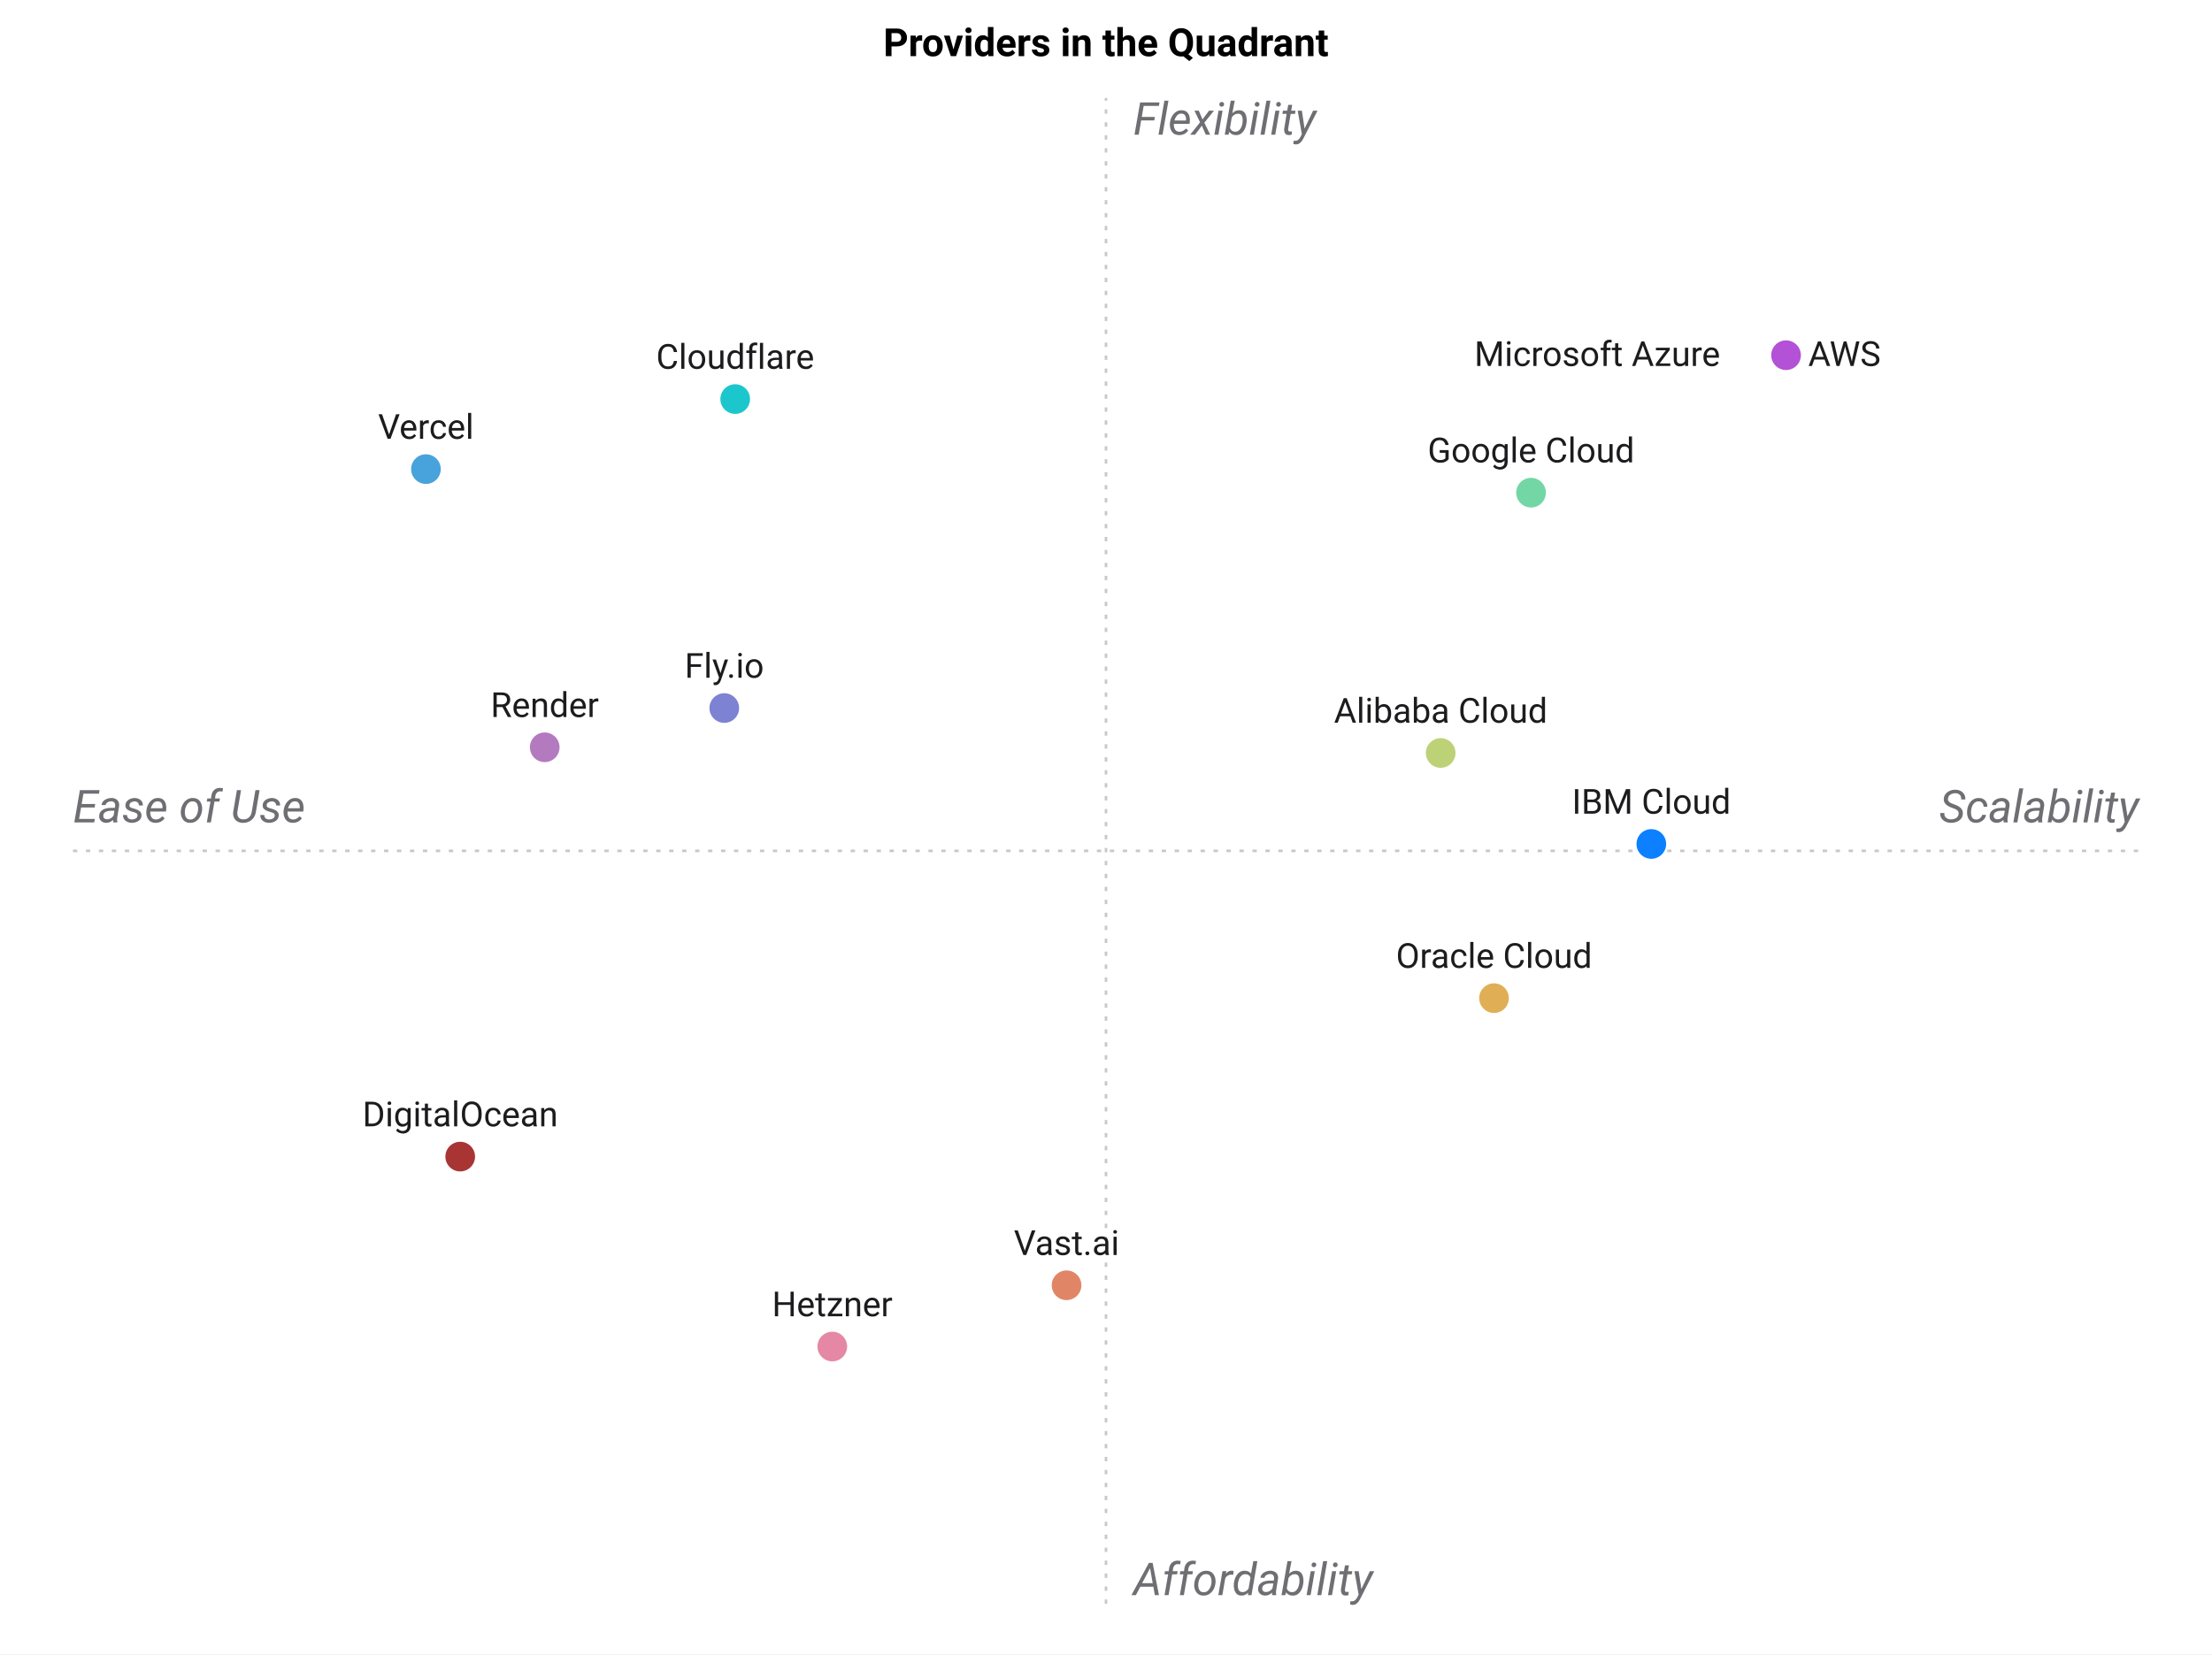
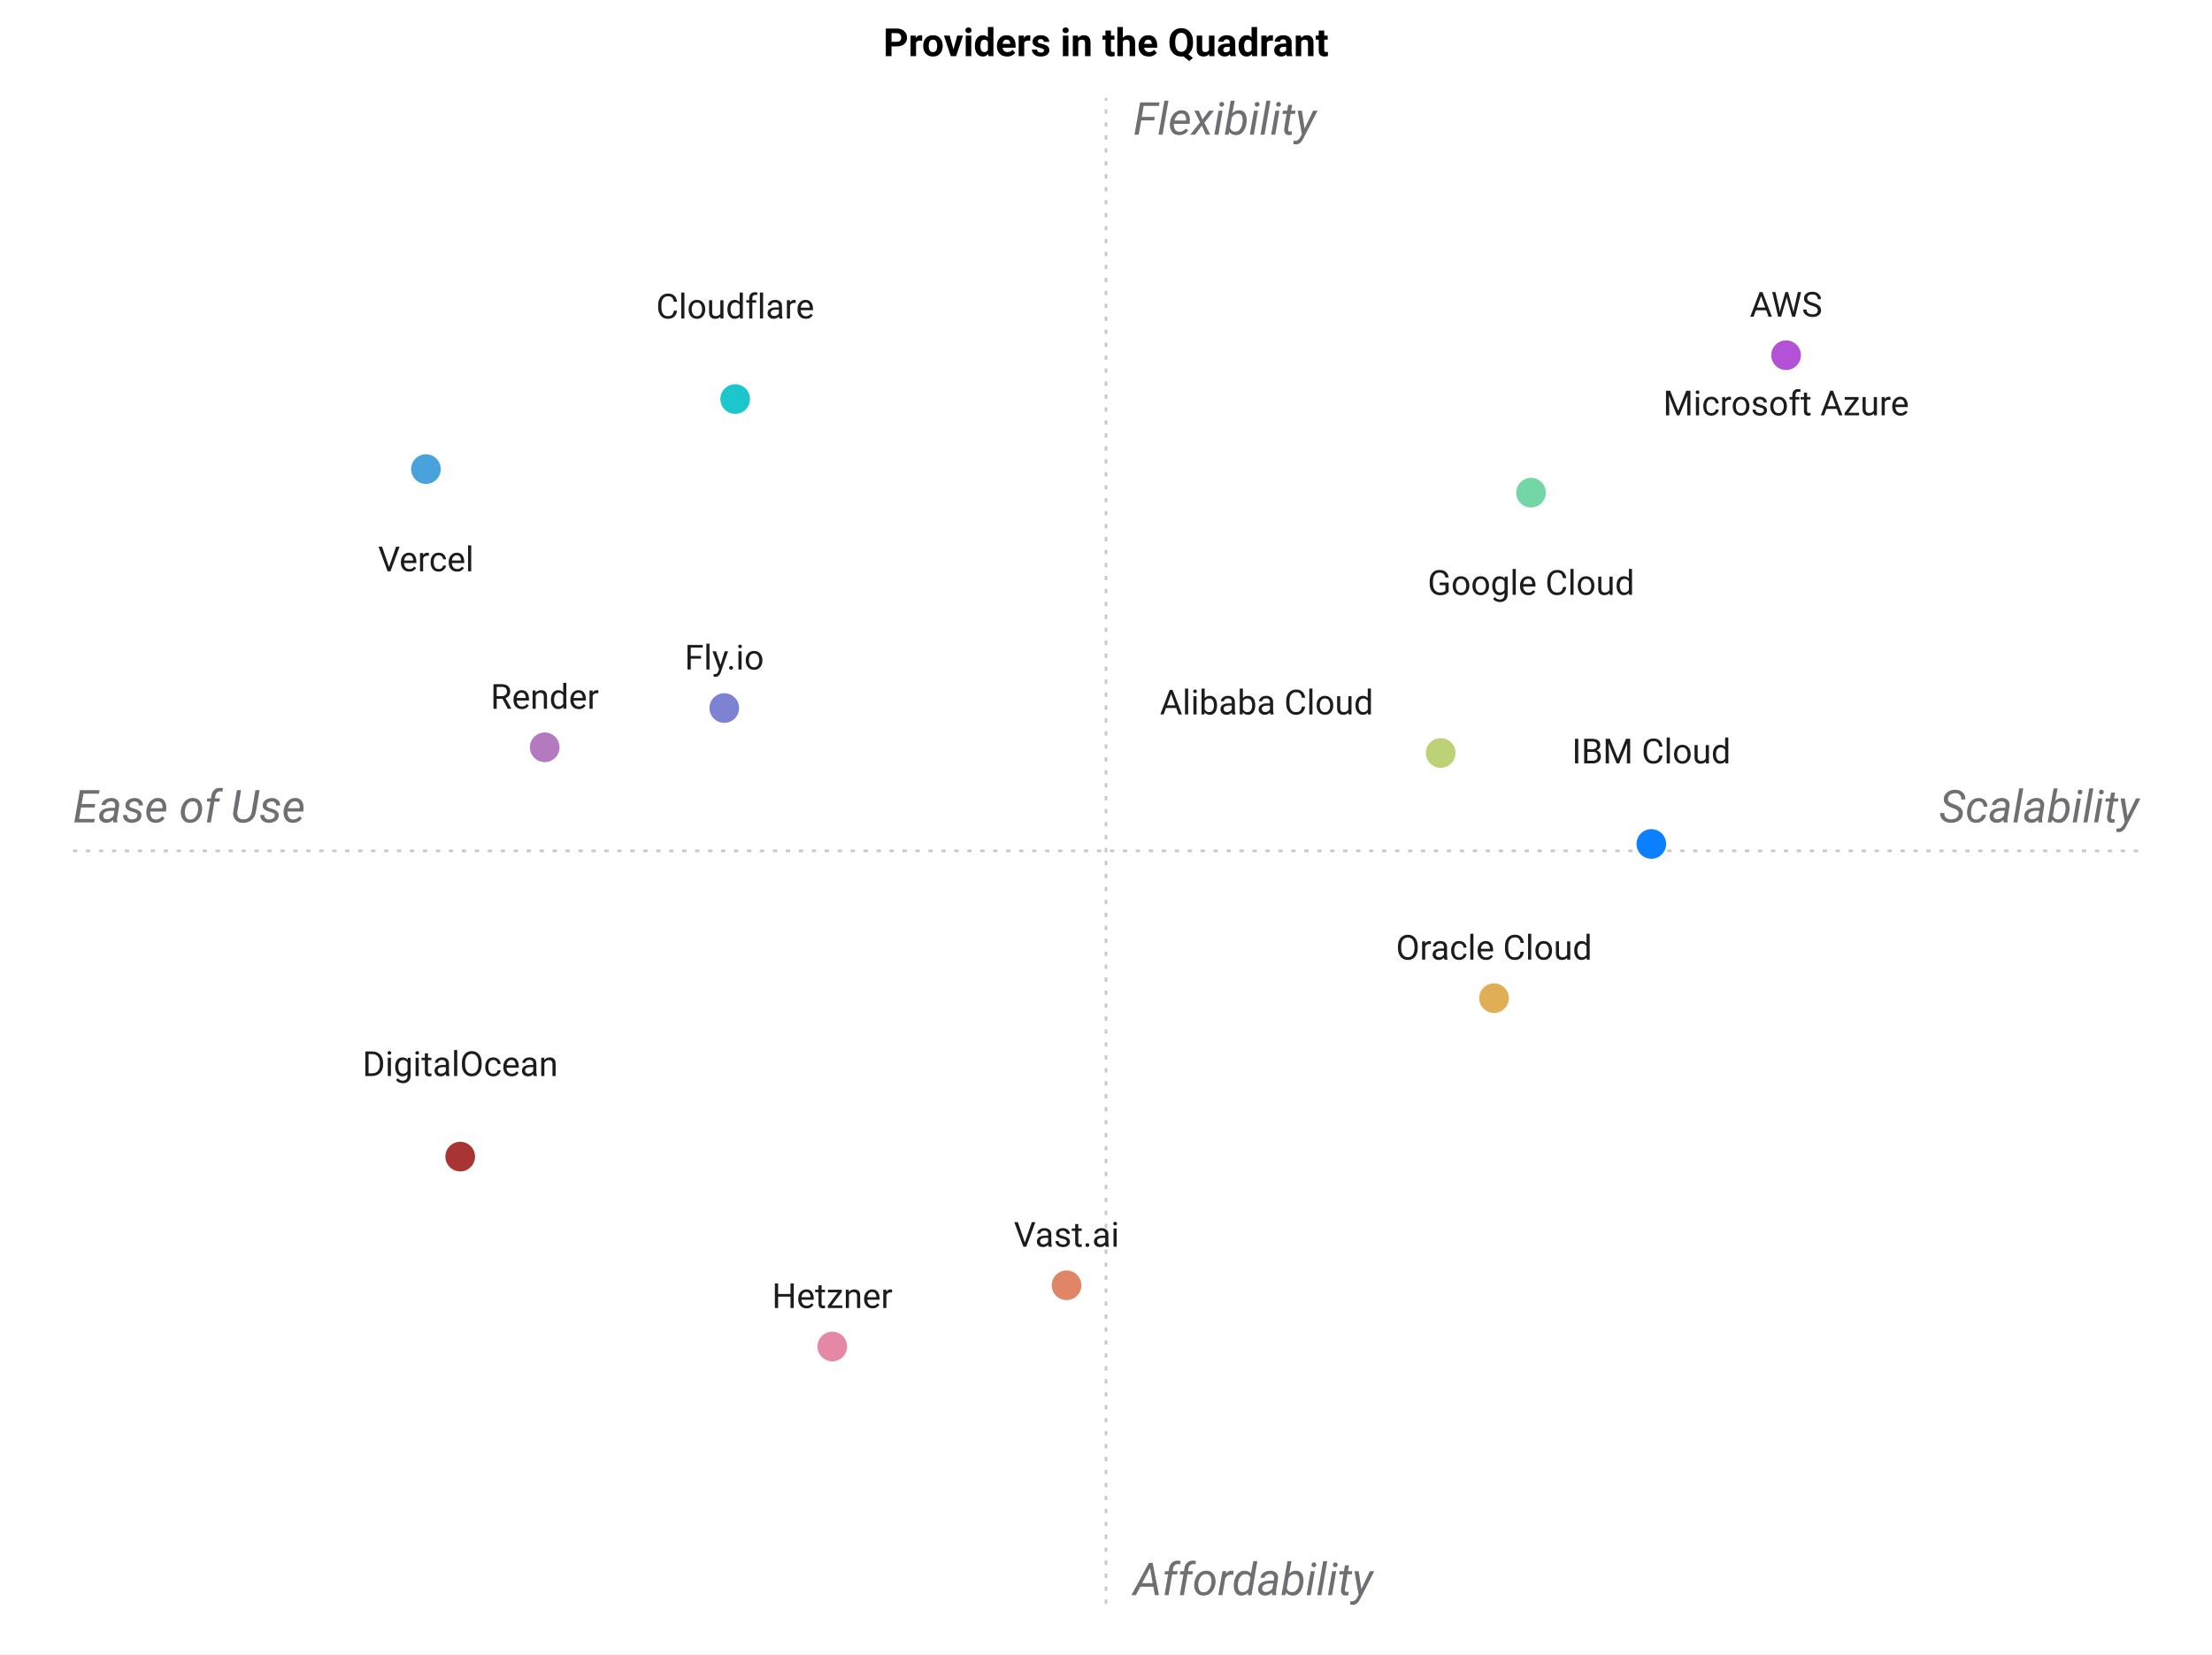
<svg xmlns="http://www.w3.org/2000/svg" version="1.1" class="marks" width="1024" height="766" viewBox="0 0 1024 766">
  <rect width="1024" height="766" fill="white" />
  <g fill="none" stroke-miterlimit="10" transform="translate(12,34)">
    <g class="mark-group role-frame root" role="graphics-object" aria-roledescription="group mark container">
      <g transform="translate(0,0)">
        <path class="background" aria-hidden="true" d="M0,0h1000v720h-1000Z" />
        <g>
          <g class="mark-group role-axis">
            <g transform="translate(0.5,720.5)">
              <path class="background" aria-hidden="true" d="M0,0h0v0h0Z" pointer-events="none" />
              <g />
              <path class="foreground" aria-hidden="true" d="" pointer-events="none" display="none" />
            </g>
          </g>
          <g class="mark-group role-axis">
            <g transform="translate(0.5,0.5)">
              <path class="background" aria-hidden="true" d="M0,0h0v0h0Z" pointer-events="none" />
              <g />
              <path class="foreground" aria-hidden="true" d="" pointer-events="none" display="none" />
            </g>
          </g>
          <g class="mark-rule role-mark layer_0_marks" role="graphics-symbol" aria-roledescription="rule mark container">
            <line transform="translate(21.78877,360)" x2="956.422" y2="0" stroke="#C7C7CC" stroke-width="1.2" stroke-dasharray="2,4" />
          </g>
          <g class="mark-rule role-mark layer_1_marks" role="graphics-symbol" aria-roledescription="rule mark container">
            <line transform="translate(500,708.6429)" x2="0" y2="-697.286" stroke="#C7C7CC" stroke-width="1.2" stroke-dasharray="2,4" />
          </g>
          <g class="mark-text role-mark layer_2_marks" role="graphics-object" aria-roledescription="text mark container">
            <text aria-label="x: 3.3474786306; y: 0.102009480998; t: Scalability" role="graphics-symbol" aria-roledescription="text mark" text-anchor="end" transform="translate(978.2112,346.8191)" font-family="Roboto, -apple-system, Helvetica, Arial, sans-serif" font-size="21px" font-style="italic" fill="#6E6E73">Scalability</text>
          </g>
          <g class="mark-text role-mark layer_3_marks" role="graphics-object" aria-roledescription="text mark container">
            <text aria-label="x: −3.3474786306; y: 0.102009480998; t: Ease of Use" role="graphics-symbol" aria-roledescription="text mark" text-anchor="start" transform="translate(21.78877,346.8191)" font-family="Roboto, -apple-system, Helvetica, Arial, sans-serif" font-size="21px" font-style="italic" fill="#6E6E73">Ease of Use</text>
          </g>
          <g class="mark-text role-mark layer_4_marks" role="graphics-object" aria-roledescription="text mark container">
            <text aria-label="x: 0.0881495360264; y: 3.87381004089; t: Flexibility" role="graphics-symbol" aria-roledescription="text mark" text-anchor="start" transform="translate(512.5928,28.3571)" font-family="Roboto, -apple-system, Helvetica, Arial, sans-serif" font-size="21px" font-style="italic" fill="#6E6E73">Flexibility</text>
          </g>
          <g class="mark-text role-mark layer_5_marks" role="graphics-object" aria-roledescription="text mark container">
            <text aria-label="x: 0.0881495360264; y: −3.87381004089; t: Affordability" role="graphics-symbol" aria-roledescription="text mark" text-anchor="start" transform="translate(512.5928,704.6429)" font-family="Roboto, -apple-system, Helvetica, Arial, sans-serif" font-size="21px" font-style="italic" fill="#6E6E73">Affordability</text>
          </g>
          <g class="mark-symbol role-mark layer_6_marks" role="graphics-object" aria-roledescription="symbol mark container">
            <path aria-label="axis1: 2.20373840066; axis2: 2.55023702494; name: AWS; role: best" role="graphics-symbol" aria-roledescription="point" transform="translate(814.8198,130.4787)" d="M7.365,0A7.365,7.365,0,1,1,-7.365,0A7.365,7.365,0,1,1,7.365,0" fill="#FF3B30" stroke="white" stroke-width="1" opacity="0.95" />
            <path aria-label="axis1: 1.37734228257; axis2: 1.84297765368; name: Google Cloud; role: competitor" role="graphics-symbol" aria-roledescription="point" transform="translate(696.7632,194.132)" d="M7.365,0A7.365,7.365,0,1,1,-7.365,0A7.365,7.365,0,1,1,7.365,0" fill="#6BD5A0" stroke="white" stroke-width="1" opacity="0.95" />
            <path aria-label="axis1: 2.20373840066; axis2: 2.55023702494; name: Microsoft Azure; role: top" role="graphics-symbol" aria-roledescription="point" transform="translate(814.8198,130.4787)" d="M7.365,0A7.365,7.365,0,1,1,-7.365,0A7.365,7.365,0,1,1,7.365,0" fill="#AF52DE" stroke="white" stroke-width="1" opacity="0.95" />
            <path aria-label="axis1: 1.25739762463; axis2: −0.757832241437; name: Oracle Cloud; role: competitor" role="graphics-symbol" aria-roledescription="point" transform="translate(679.6282,428.2049)" d="M7.365,0A7.365,7.365,0,1,1,-7.365,0A7.365,7.365,0,1,1,7.365,0" fill="#DEAB4D" stroke="white" stroke-width="1" opacity="0.95" />
            <path aria-label="axis1: 1.76712601556; axis2: 0.0355304722544; name: IBM Cloud; role: right" role="graphics-symbol" aria-roledescription="point" transform="translate(752.4466,356.8023)" d="M7.365,0A7.365,7.365,0,1,1,-7.365,0A7.365,7.365,0,1,1,7.365,0" fill="#007AFF" stroke="white" stroke-width="1" opacity="0.95" />
            <path aria-label="axis1: 1.08453647724; axis2: 0.503639815059; name: Alibaba Cloud; role: competitor" role="graphics-symbol" aria-roledescription="point" transform="translate(654.9338,314.6724)" d="M7.365,0A7.365,7.365,0,1,1,-7.365,0A7.365,7.365,0,1,1,7.365,0" fill="#BAD070" stroke="white" stroke-width="1" opacity="0.95" />
            <path aria-label="axis1: −2.09267454863; axis2: −1.57301431066; name: DigitalOcean; role: worst" role="graphics-symbol" aria-roledescription="point" transform="translate(201.0465,501.5713)" d="M7.365,0A7.365,7.365,0,1,1,-7.365,0A7.365,7.365,0,1,1,7.365,0" fill="#A52A2A" stroke="white" stroke-width="1" opacity="0.95" />
            <path aria-label="axis1: −1.20161807245; axis2: 2.32456698356; name: Cloudflare; role: competitor" role="graphics-symbol" aria-roledescription="point" transform="translate(328.3403,150.789)" d="M7.365,0A7.365,7.365,0,1,1,-7.365,0A7.365,7.365,0,1,1,7.365,0" fill="#10C4CB" stroke="white" stroke-width="1" opacity="0.95" />
            <path aria-label="axis1: −2.20373840066; axis2: 1.96418662183; name: Vercel; role: competitor" role="graphics-symbol" aria-roledescription="point" transform="translate(185.1802,183.2232)" d="M7.365,0A7.365,7.365,0,1,1,-7.365,0A7.365,7.365,0,1,1,7.365,0" fill="#3F9EDA" stroke="white" stroke-width="1" opacity="0.95" />
            <path aria-label="axis1: −0.886945092191; axis2: −2.55023702494; name: Hetzner; role: competitor" role="graphics-symbol" aria-roledescription="point" transform="translate(373.2936,589.5213)" d="M7.365,0A7.365,7.365,0,1,1,-7.365,0A7.365,7.365,0,1,1,7.365,0" fill="#E482A1" stroke="white" stroke-width="1" opacity="0.95" />
            <path aria-label="axis1: −1.23693981361; axis2: 0.734849351106; name: Fly.io; role: competitor" role="graphics-symbol" aria-roledescription="point" transform="translate(323.2943,293.8636)" d="M7.365,0A7.365,7.365,0,1,1,-7.365,0A7.365,7.365,0,1,1,7.365,0" fill="#787CD0" stroke="white" stroke-width="1" opacity="0.95" />
            <path aria-label="axis1: −1.81881912059; axis2: 0.532890718784; name: Render; role: competitor" role="graphics-symbol" aria-roledescription="point" transform="translate(240.1687,312.0398)" d="M7.365,0A7.365,7.365,0,1,1,-7.365,0A7.365,7.365,0,1,1,7.365,0" fill="#AF73BD" stroke="white" stroke-width="1" opacity="0.95" />
            <path aria-label="axis1: −0.12782826664; axis2: −2.23508022818; name: Vast.ai; role: competitor" role="graphics-symbol" aria-roledescription="point" transform="translate(481.7388,561.1572)" d="M7.365,0A7.365,7.365,0,1,1,-7.365,0A7.365,7.365,0,1,1,7.365,0" fill="#DE805F" stroke="white" stroke-width="1" opacity="0.95" />
          </g>
          <g class="mark-text role-mark layer_7_marks" role="graphics-object" aria-roledescription="text mark container">
-             <text aria-label="labelx: 2.39289751058; labely: 2.55023702494; label: AWS" role="graphics-symbol" aria-roledescription="text mark" text-anchor="middle" transform="translate(841.8425,135.4787)" font-family="Roboto, -apple-system, Helvetica, Arial, sans-serif" font-size="16px" fill="#1C1C1E">AWS</text>
-             <text aria-label="labelx: 1.37734228257; labely: 2.05433998892; label: Google Cloud" role="graphics-symbol" aria-roledescription="text mark" text-anchor="middle" transform="translate(696.7632,180.1094)" font-family="Roboto, -apple-system, Helvetica, Arial, sans-serif" font-size="16px" fill="#1C1C1E">Google Cloud</text>
-             <text aria-label="labelx: 1.59193164867; labely: 2.55023702494; label: Microsoft Azure" role="graphics-symbol" aria-roledescription="text mark" text-anchor="middle" transform="translate(727.4188,135.4787)" font-family="Roboto, -apple-system, Helvetica, Arial, sans-serif" font-size="16px" fill="#1C1C1E">Microsoft Azure</text>
-             <text aria-label="labelx: 1.25739762463; labely: −0.546469906202; label: Oracle Cloud" role="graphics-symbol" aria-roledescription="text mark" text-anchor="middle" transform="translate(679.6282,414.1823)" font-family="Roboto, -apple-system, Helvetica, Arial, sans-serif" font-size="16px" fill="#1C1C1E">Oracle Cloud</text>
-             <text aria-label="labelx: 1.76712601556; labely: 0.246892807489; label: IBM Cloud" role="graphics-symbol" aria-roledescription="text mark" text-anchor="middle" transform="translate(752.4466,342.7796)" font-family="Roboto, -apple-system, Helvetica, Arial, sans-serif" font-size="16px" fill="#1C1C1E">IBM Cloud</text>
-             <text aria-label="labelx: 1.08453647724; labely: 0.715002150294; label: Alibaba Cloud" role="graphics-symbol" aria-roledescription="text mark" text-anchor="middle" transform="translate(654.9338,300.6498)" font-family="Roboto, -apple-system, Helvetica, Arial, sans-serif" font-size="16px" fill="#1C1C1E">Alibaba Cloud</text>
-             <text aria-label="labelx: −2.09267454863; labely: −1.36165197542; label: DigitalOcean" role="graphics-symbol" aria-roledescription="text mark" text-anchor="middle" transform="translate(201.0465,487.5487)" font-family="Roboto, -apple-system, Helvetica, Arial, sans-serif" font-size="16px" fill="#1C1C1E">DigitalOcean</text>
-             <text aria-label="labelx: −1.20161807245; labely: 2.5359293188; label: Cloudflare" role="graphics-symbol" aria-roledescription="text mark" text-anchor="middle" transform="translate(328.3403,136.7664)" font-family="Roboto, -apple-system, Helvetica, Arial, sans-serif" font-size="16px" fill="#1C1C1E">Cloudflare</text>
-             <text aria-label="labelx: −2.20373840066; labely: 2.17554895706; label: Vercel" role="graphics-symbol" aria-roledescription="text mark" text-anchor="middle" transform="translate(185.1802,169.2006)" font-family="Roboto, -apple-system, Helvetica, Arial, sans-serif" font-size="16px" fill="#1C1C1E">Vercel</text>
-             <text aria-label="labelx: −0.886945092191; labely: −2.33887468971; label: Hetzner" role="graphics-symbol" aria-roledescription="text mark" text-anchor="middle" transform="translate(373.2936,575.4987)" font-family="Roboto, -apple-system, Helvetica, Arial, sans-serif" font-size="16px" fill="#1C1C1E">Hetzner</text>
-             <text aria-label="labelx: −1.23693981361; labely: 0.946211686341; label: Fly.io" role="graphics-symbol" aria-roledescription="text mark" text-anchor="middle" transform="translate(323.2943,279.8409)" font-family="Roboto, -apple-system, Helvetica, Arial, sans-serif" font-size="16px" fill="#1C1C1E">Fly.io</text>
-             <text aria-label="labelx: −1.81881912059; labely: 0.744253054019; label: Render" role="graphics-symbol" aria-roledescription="text mark" text-anchor="middle" transform="translate(240.1687,298.0172)" font-family="Roboto, -apple-system, Helvetica, Arial, sans-serif" font-size="16px" fill="#1C1C1E">Render</text>
-             <text aria-label="labelx: −0.12782826664; labely: −2.02371789295; label: Vast.ai" role="graphics-symbol" aria-roledescription="text mark" text-anchor="middle" transform="translate(481.7388,547.1346)" font-family="Roboto, -apple-system, Helvetica, Arial, sans-serif" font-size="16px" fill="#1C1C1E">Vast.ai</text>
+             <text aria-label="labelx: 2.20373840066; labely: 2.80405272042; label: AWS" role="graphics-symbol" aria-roledescription="text mark" text-anchor="middle" transform="translate(814.8198,112.6353)" font-family="Roboto, -apple-system, Helvetica, Arial, sans-serif" font-size="16px" fill="#1C1C1E">AWS</text>
+             <text aria-label="labelx: 1.37734228257; labely: 1.37279448009; label: Google Cloud" role="graphics-symbol" aria-roledescription="text mark" text-anchor="middle" transform="translate(696.7632,241.4485)" font-family="Roboto, -apple-system, Helvetica, Arial, sans-serif" font-size="16px" fill="#1C1C1E">Google Cloud</text>
+             <text aria-label="labelx: 2.20373840066; labely: 2.29642132946; label: Microsoft Azure" role="graphics-symbol" aria-roledescription="text mark" text-anchor="middle" transform="translate(814.8198,158.3221)" font-family="Roboto, -apple-system, Helvetica, Arial, sans-serif" font-size="16px" fill="#1C1C1E">Microsoft Azure</text>
+             <text aria-label="labelx: 1.25739762463; labely: −0.504016545954; label: Oracle Cloud" role="graphics-symbol" aria-roledescription="text mark" text-anchor="middle" transform="translate(679.6282,410.3615)" font-family="Roboto, -apple-system, Helvetica, Arial, sans-serif" font-size="16px" fill="#1C1C1E">Oracle Cloud</text>
+             <text aria-label="labelx: 1.76712601556; labely: 0.505713645853; label: IBM Cloud" role="graphics-symbol" aria-roledescription="text mark" text-anchor="middle" transform="translate(752.4466,319.4858)" font-family="Roboto, -apple-system, Helvetica, Arial, sans-serif" font-size="16px" fill="#1C1C1E">IBM Cloud</text>
+             <text aria-label="labelx: 0.520399035454; labely: 0.757455510542; label: Alibaba Cloud" role="graphics-symbol" aria-roledescription="text mark" text-anchor="middle" transform="translate(574.3427,296.829)" font-family="Roboto, -apple-system, Helvetica, Arial, sans-serif" font-size="16px" fill="#1C1C1E">Alibaba Cloud</text>
+             <text aria-label="labelx: −2.09267454863; labely: −1.10283113706; label: DigitalOcean" role="graphics-symbol" aria-roledescription="text mark" text-anchor="middle" transform="translate(201.0465,464.2548)" font-family="Roboto, -apple-system, Helvetica, Arial, sans-serif" font-size="16px" fill="#1C1C1E">DigitalOcean</text>
+             <text aria-label="labelx: −1.20161807245; labely: 2.79475015716; label: Cloudflare" role="graphics-symbol" aria-roledescription="text mark" text-anchor="middle" transform="translate(328.3403,113.4725)" font-family="Roboto, -apple-system, Helvetica, Arial, sans-serif" font-size="16px" fill="#1C1C1E">Cloudflare</text>
+             <text aria-label="labelx: −2.20373840066; labely: 1.49400344823; label: Vercel" role="graphics-symbol" aria-roledescription="text mark" text-anchor="middle" transform="translate(185.1802,230.5397)" font-family="Roboto, -apple-system, Helvetica, Arial, sans-serif" font-size="16px" fill="#1C1C1E">Vercel</text>
+             <text aria-label="labelx: −0.886945092191; labely: −2.29642132946; label: Hetzner" role="graphics-symbol" aria-roledescription="text mark" text-anchor="middle" transform="translate(373.2936,571.6779)" font-family="Roboto, -apple-system, Helvetica, Arial, sans-serif" font-size="16px" fill="#1C1C1E">Hetzner</text>
+             <text aria-label="labelx: −1.23693981361; labely: 0.988665046588; label: Fly.io" role="graphics-symbol" aria-roledescription="text mark" text-anchor="middle" transform="translate(323.2943,276.0201)" font-family="Roboto, -apple-system, Helvetica, Arial, sans-serif" font-size="16px" fill="#1C1C1E">Fly.io</text>
+             <text aria-label="labelx: −1.81881912059; labely: 0.786706414266; label: Render" role="graphics-symbol" aria-roledescription="text mark" text-anchor="middle" transform="translate(240.1687,294.1964)" font-family="Roboto, -apple-system, Helvetica, Arial, sans-serif" font-size="16px" fill="#1C1C1E">Render</text>
+             <text aria-label="labelx: −0.12782826664; labely: −1.9812645327; label: Vast.ai" role="graphics-symbol" aria-roledescription="text mark" text-anchor="middle" transform="translate(481.7388,543.3138)" font-family="Roboto, -apple-system, Helvetica, Arial, sans-serif" font-size="16px" fill="#1C1C1E">Vast.ai</text>
          </g>
          <g class="mark-group role-title">
            <g transform="translate(500,-22)">
              <path class="background" aria-hidden="true" d="M0,0h0v0h0Z" pointer-events="none" />
              <g>
                <g class="mark-text role-title-text" role="graphics-symbol" aria-roledescription="title" aria-label="Title text 'Providers in the Quadrant'" pointer-events="none">
                  <text text-anchor="middle" transform="translate(0,14)" font-family="Roboto, -apple-system, Helvetica, Arial, sans-serif" font-size="18px" font-weight="bold" fill="#000" opacity="1">Providers in the Quadrant</text>
                </g>
              </g>
              <path class="foreground" aria-hidden="true" d="" pointer-events="none" display="none" />
            </g>
          </g>
        </g>
        <path class="foreground" aria-hidden="true" d="" display="none" />
      </g>
    </g>
  </g>
</svg>
